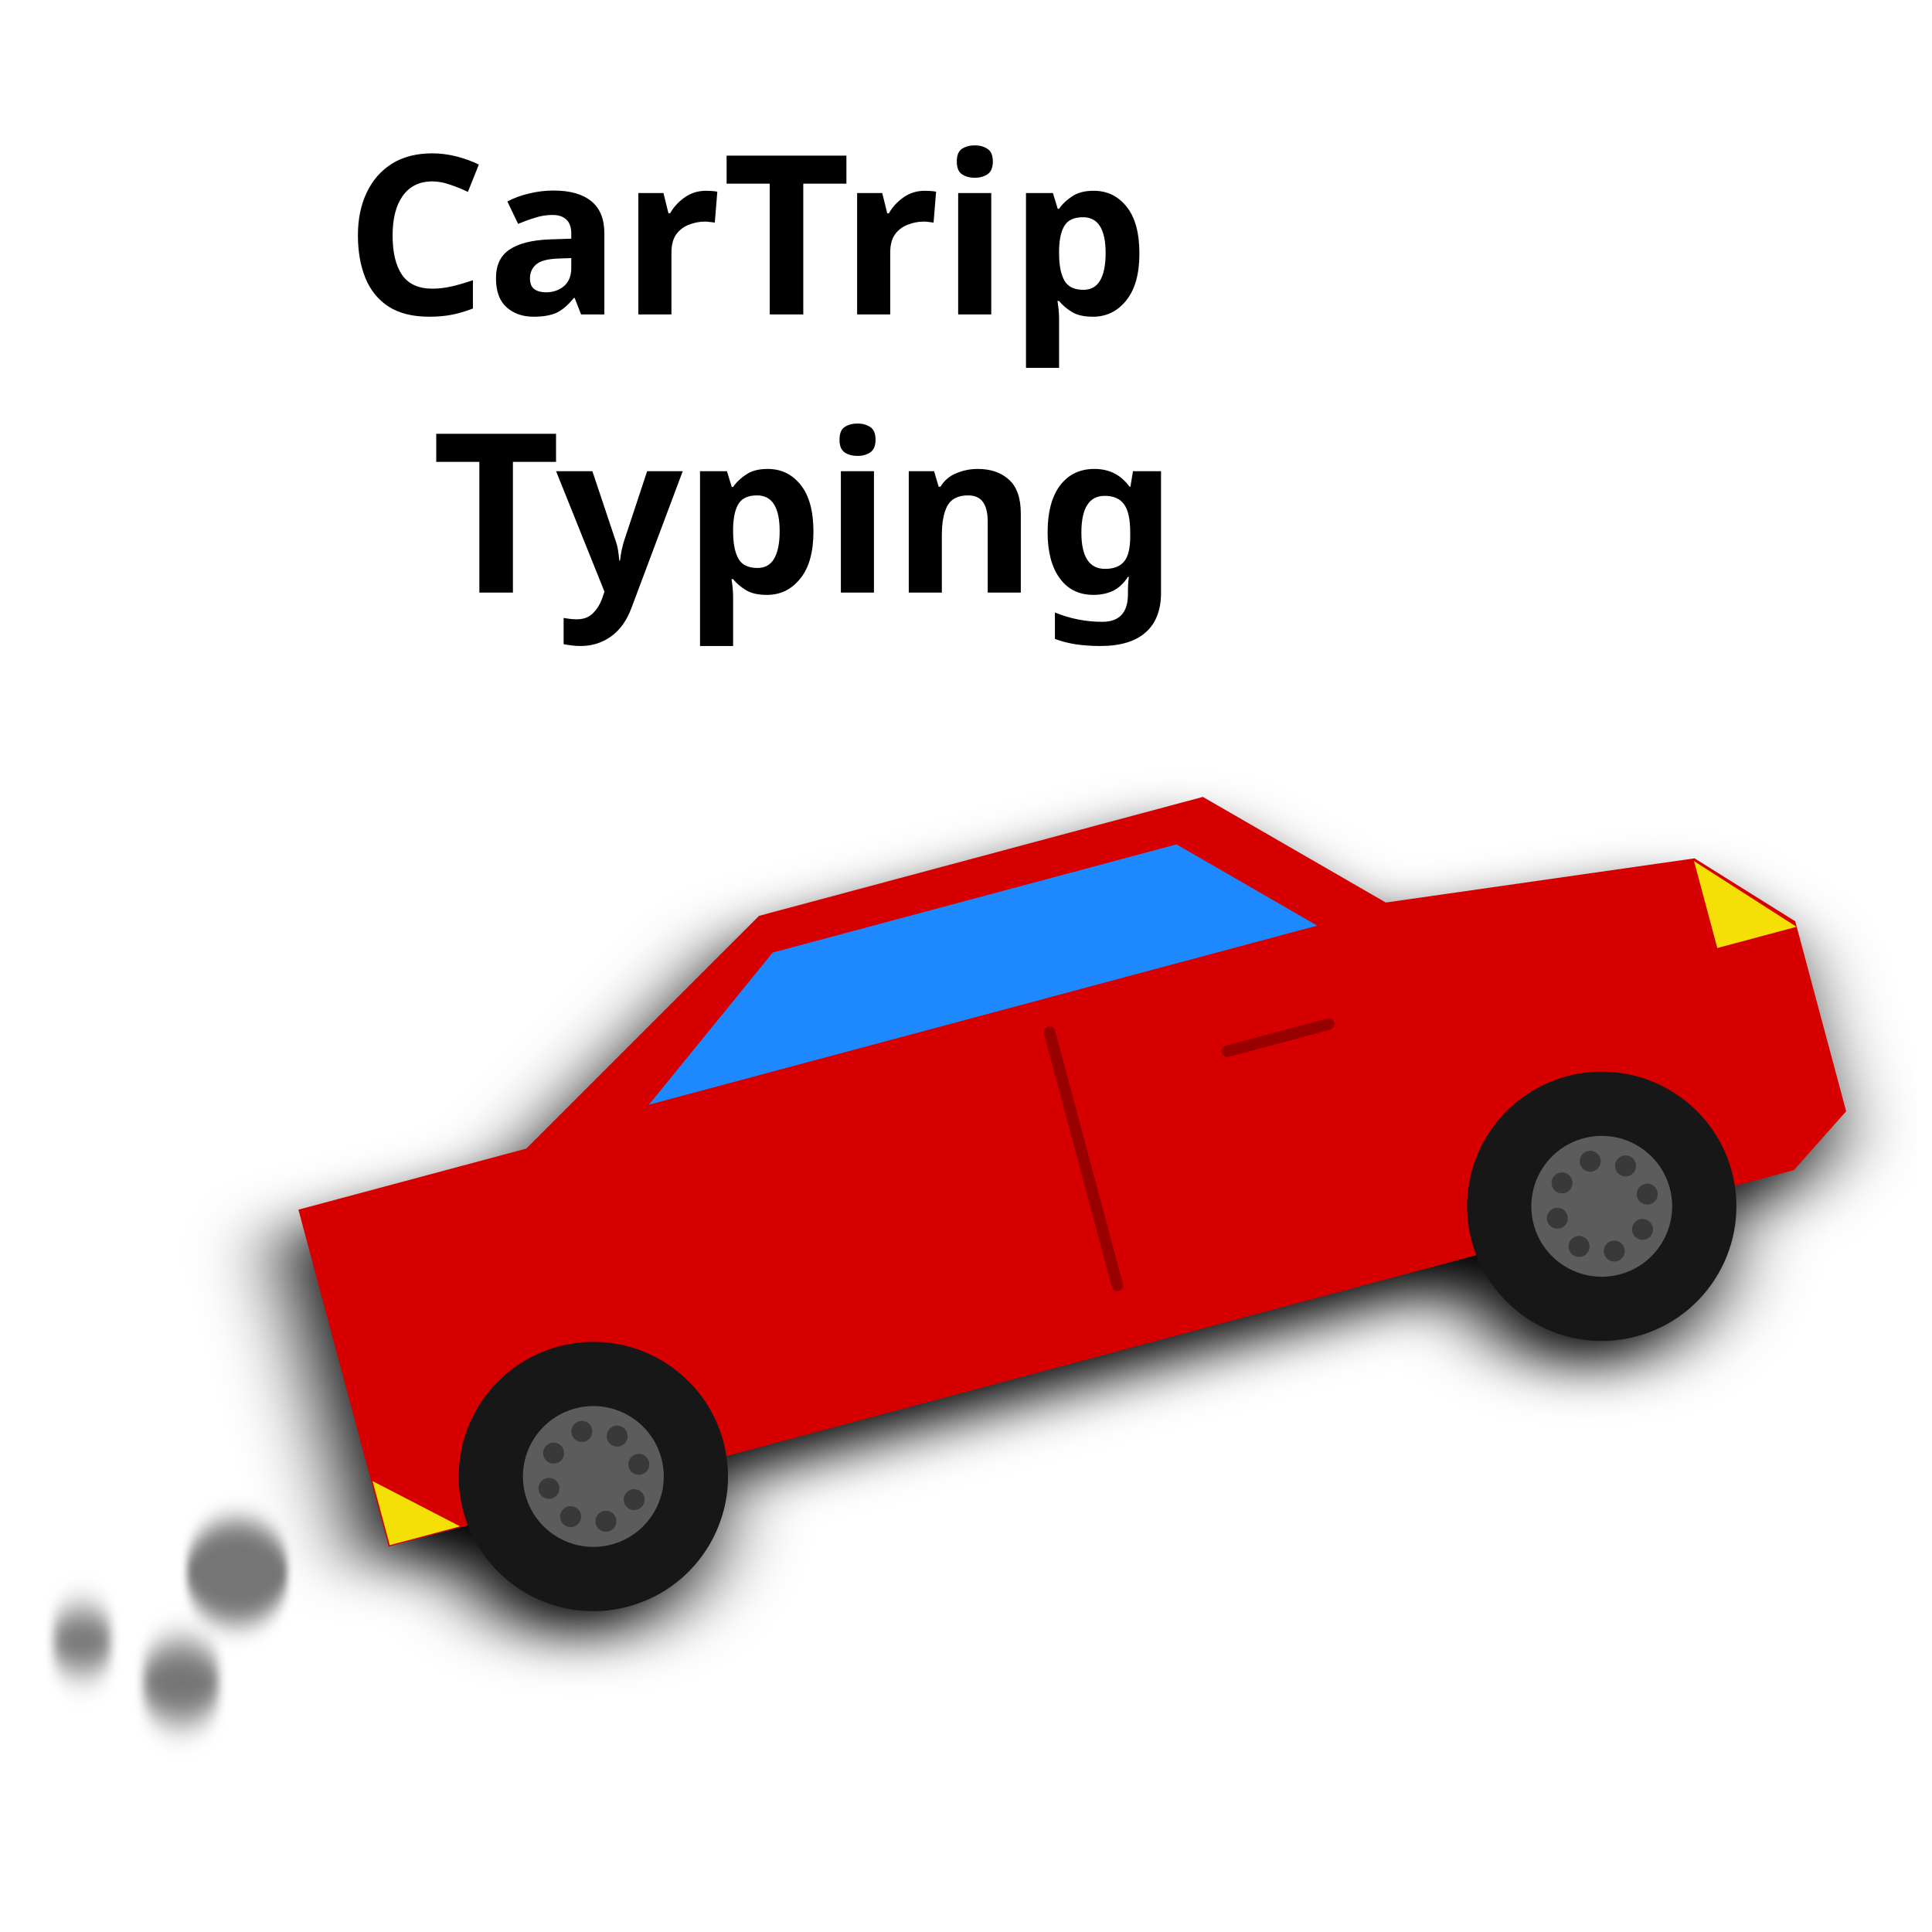
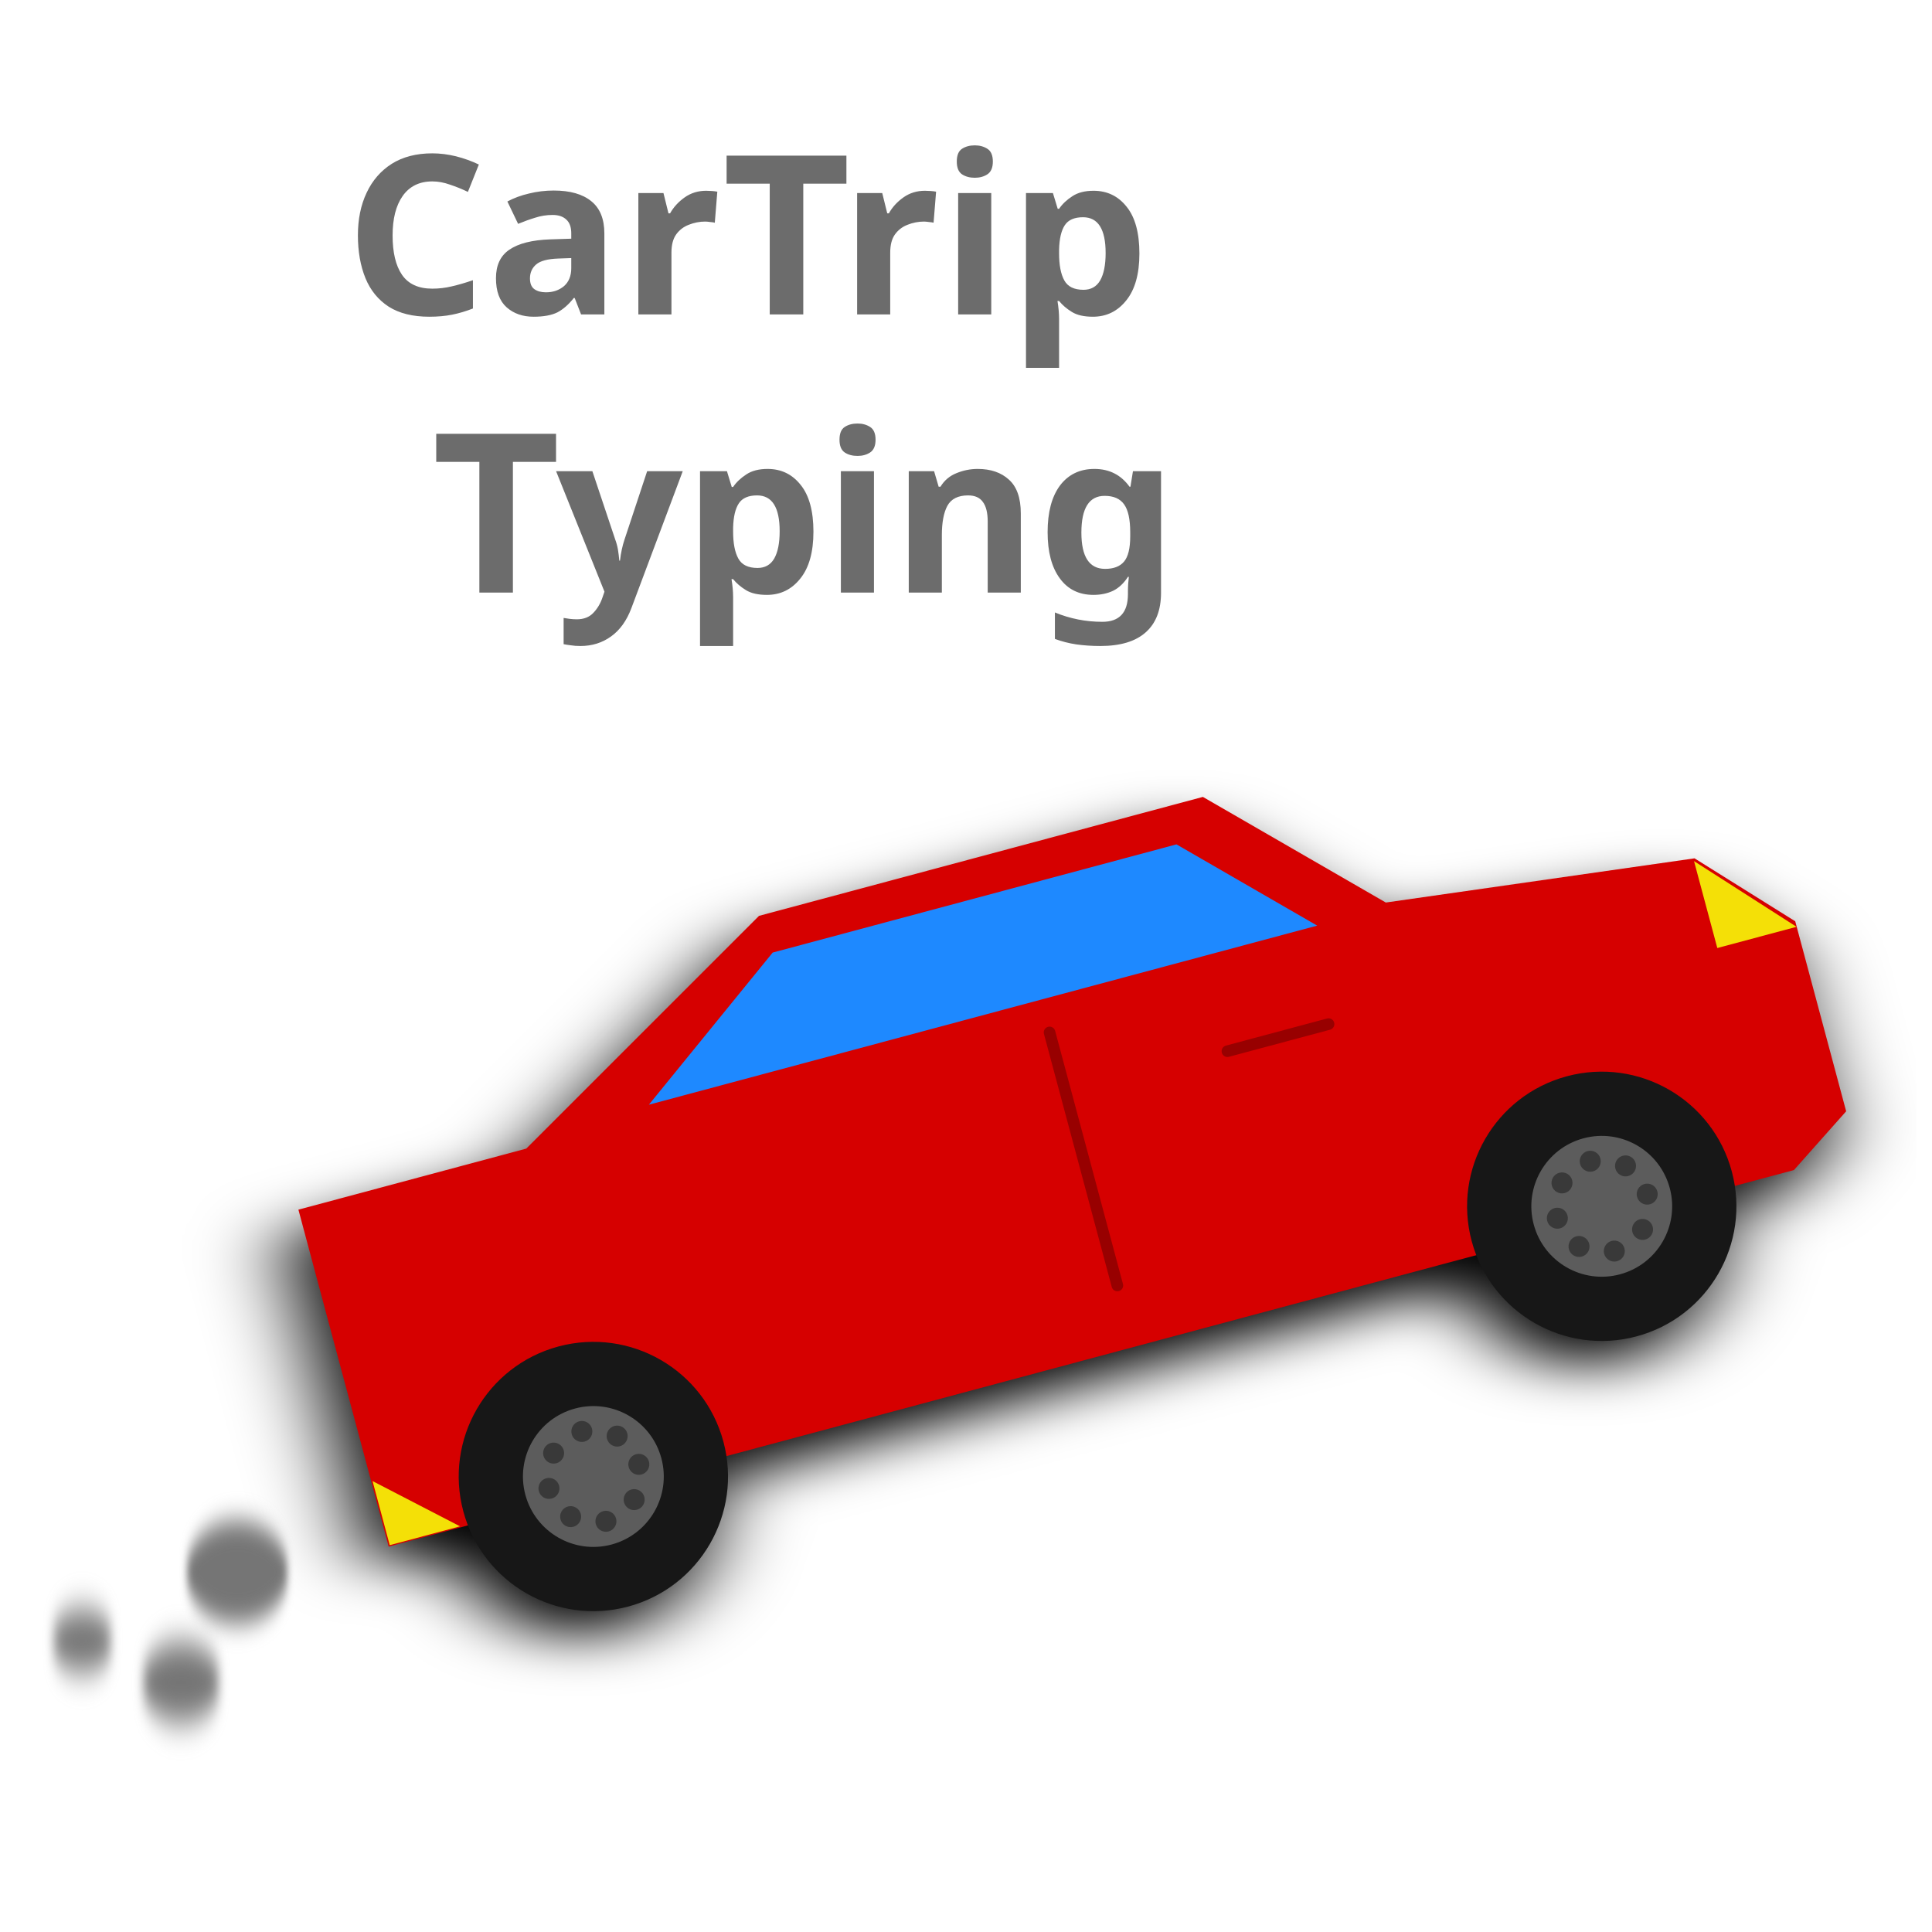
<svg xmlns="http://www.w3.org/2000/svg" xmlns:xlink="http://www.w3.org/1999/xlink" width="500" height="500" viewBox="0 0 132.292 132.292" version="1.1" id="svg1">
  <defs id="defs1">
    <filter style="color-interpolation-filters:sRGB" id="filter17" x="-0.216" y="-0.216" width="1.432" height="1.432">
      <feGaussianBlur stdDeviation="0.818" id="feGaussianBlur17" />
    </filter>
    <filter style="color-interpolation-filters:sRGB" id="filter18" x="-0.365" y="-0.365" width="1.73" height="1.73">
      <feGaussianBlur stdDeviation="0.818" id="feGaussianBlur18" />
    </filter>
    <filter style="color-interpolation-filters:sRGB" id="filter19" x="-0.472" y="-0.472" width="1.943" height="1.943">
      <feGaussianBlur stdDeviation="0.818" id="feGaussianBlur19" />
    </filter>
    <filter style="color-interpolation-filters:sRGB;" id="filter30" x="-0.072" y="-0.138" width="1.13" height="1.311">
      <feFlood result="flood" in="SourceGraphic" flood-opacity="1" flood-color="rgb(0,0,0)" id="feFlood29" />
      <feGaussianBlur result="blur" in="SourceGraphic" stdDeviation="2.5" id="feGaussianBlur29" />
      <feOffset result="offset" in="blur" dx="-1.5" dy="1.5" id="feOffset29" />
      <feComposite result="comp1" operator="in" in="flood" in2="offset" id="feComposite29" />
      <feComposite result="comp2" operator="over" in="SourceGraphic" in2="comp1" id="feComposite30" />
    </filter>
  </defs>
  <g id="layer1">
    <g id="g16" transform="rotate(-15,135.7842,15.64064)" style="filter:url(#filter30)">
      <path style="fill:#d60000;fill-opacity:1;stroke-width:1.423;stroke-linecap:round" d="M 6.974,74.571 V 50.686 H 23.126 L 42.647,39.416 h 31.464 l 10.228,10.228 21.202,2.548 5.545,5.949 v 13.469 l -4.496,2.961 z" id="path1" />
      <path style="fill:#1e89ff;fill-opacity:1;stroke-width:0.928;stroke-linecap:round" d="m 42.899,42.087 h 28.624 l 7.868,7.868 H 32.014 Z" id="path2" />
      <g id="g12" transform="matrix(1.169631,0,0,1.169631,-9.552262,-10.36423)">
        <circle style="fill:#171717;fill-opacity:1;stroke-width:0.794;stroke-linecap:round" id="path3" cx="87.882" cy="71.755" r="7.882" />
        <circle style="fill:#5c5c5c;fill-opacity:1;stroke-width:0.415;stroke-linecap:round" id="circle3" cx="87.882" cy="71.755" r="4.122" />
        <g id="g11" transform="translate(0,-0.4644585)">
          <circle style="fill:#393939;fill-opacity:1;stroke-width:0.062;stroke-linecap:round" id="circle4" cx="87.914" cy="69.497" r="0.615" />
          <circle style="fill:#393939;fill-opacity:1;stroke-width:0.062;stroke-linecap:round" id="circle5" cx="87.914" cy="74.942" r="0.615" />
          <circle style="fill:#393939;fill-opacity:1;stroke-width:0.062;stroke-linecap:round" id="circle6" cx="72.22" cy="-90.637" r="0.615" transform="rotate(90)" />
          <circle style="fill:#393939;fill-opacity:1;stroke-width:0.062;stroke-linecap:round" id="circle7" cx="72.22" cy="-85.191" r="0.615" transform="rotate(90)" />
          <circle style="fill:#393939;fill-opacity:1;stroke-width:0.062;stroke-linecap:round" id="circle8" cx="-113.232" cy="8.375" r="0.615" transform="rotate(-135)" />
          <circle style="fill:#393939;fill-opacity:1;stroke-width:0.062;stroke-linecap:round" id="circle9" cx="-113.232" cy="13.82" r="0.615" transform="rotate(-135)" />
          <circle style="fill:#393939;fill-opacity:1;stroke-width:0.062;stroke-linecap:round" id="circle10" cx="11.098" cy="110.509" r="0.615" transform="rotate(-45)" />
          <circle style="fill:#393939;fill-opacity:1;stroke-width:0.062;stroke-linecap:round" id="circle11" cx="11.098" cy="115.954" r="0.615" transform="rotate(-45)" />
        </g>
      </g>
      <use x="0" y="0" xlink:href="#g12" id="use12" transform="translate(-71.48421)" />
      <path style="fill:#b63b3b;fill-opacity:1;stroke:#980000;stroke-width:0.794;stroke-linecap:round;stroke-dasharray:none;stroke-opacity:1" d="M 59.796,52.276 V 70.215" id="path12" />
      <path style="fill:#f4e007;fill-opacity:1;stroke:none;stroke-width:0.794;stroke-linecap:round;stroke-dasharray:none;stroke-opacity:1" d="m 105.458,52.367 v 6.161 h 5.617" id="path13" />
      <path style="fill:#b63b3b;fill-opacity:1;stroke:#980000;stroke-width:0.794;stroke-linecap:round;stroke-dasharray:none;stroke-opacity:1" d="m 71.228,56.67 h 7.169" id="path14" />
      <path style="fill:#f4e007;fill-opacity:1;stroke:none;stroke-width:0.642;stroke-linecap:round;stroke-dasharray:none;stroke-opacity:1" d="M 12.051,74.495 H 7.068 V 69.952" id="path15" />
    </g>
    <circle style="fill:#757575;fill-opacity:1;stroke:none;stroke-width:0.593;stroke-linecap:round;stroke-dasharray:none;stroke-opacity:1;filter:url(#filter17)" id="path16" cx="13.582" cy="92.7" r="4.549" transform="matrix(0.6664573,0.3847793,-0.3847793,0.6664573,42.85663,40.64413)" />
    <circle style="mix-blend-mode:normal;fill:#757575;fill-opacity:1;stroke:none;stroke-width:0.351;stroke-linecap:round;stroke-dasharray:none;stroke-opacity:1;filter:url(#filter18)" id="circle16" cx="13.582" cy="101.413" r="2.691" transform="rotate(30,-12.7315,106.0908)" />
    <circle style="mix-blend-mode:normal;fill:#757575;fill-opacity:1;stroke:none;stroke-width:0.272;stroke-linecap:round;stroke-dasharray:none;stroke-opacity:1;filter:url(#filter19)" id="circle17" cx="7.271" cy="102.214" r="2.082" transform="rotate(30,-12.46267,104.225)" />
-     <text xml:space="preserve" style="font-weight:bold;font-size:15.236px;font-family:Purisa;-inkscape-font-specification:'Purisa Bold';text-align:start;writing-mode:lr-tb;direction:ltr;text-anchor:start;fill:#757575;fill-opacity:1;stroke:none;stroke-width:2.078;stroke-linecap:round;stroke-dasharray:none;stroke-opacity:1" x="65.031" y="21.531" id="text30">
-       <tspan id="tspan30" style="font-size:15.236px;text-align:center;text-anchor:middle;fill:#000000;fill-opacity:1;stroke-width:2.078" x="65.031" y="21.531">CarTrip</tspan>
-       <tspan style="font-size:15.236px;text-align:center;text-anchor:middle;fill:#000000;fill-opacity:1;stroke-width:2.078" x="65.031" y="40.576" id="tspan31">Typing</tspan>
+     <text xml:space="preserve" style="font-weight:bold;font-size:15.236px;font-family:Purisa;-inkscape-font-specification:'Purisa Bold';text-align:start;writing-mode:lr-tb;direction:ltr;text-anchor:start;fill:#6c6c6c;fill-opacity:1;stroke:none;stroke-width:2.078;stroke-linecap:round;stroke-dasharray:none;stroke-opacity:1" x="65.031" y="21.531" id="text30">
+       <tspan id="tspan30" style="font-size:15.236px;text-align:center;text-anchor:middle;fill:#6c6c6c;fill-opacity:1;stroke-width:2.078" x="65.031" y="21.531">CarTrip</tspan>
+       <tspan style="font-size:15.236px;text-align:center;text-anchor:middle;fill:#6c6c6c;fill-opacity:1;stroke-width:2.078" x="65.031" y="40.576" id="tspan31">Typing</tspan>
    </text>
    <text xml:space="preserve" style="font-weight:bold;font-size:5.821px;font-family:Purisa;-inkscape-font-specification:'Purisa Bold';text-align:center;writing-mode:lr-tb;direction:ltr;text-anchor:middle;fill:#000000;fill-opacity:1;stroke:none;stroke-width:0.794;stroke-linecap:round;stroke-dasharray:none;stroke-opacity:1" x="0" y="0" id="text32">
      <tspan id="tspan32" style="stroke-width:0.794" x="0" y="0" />
    </text>
  </g>
</svg>
